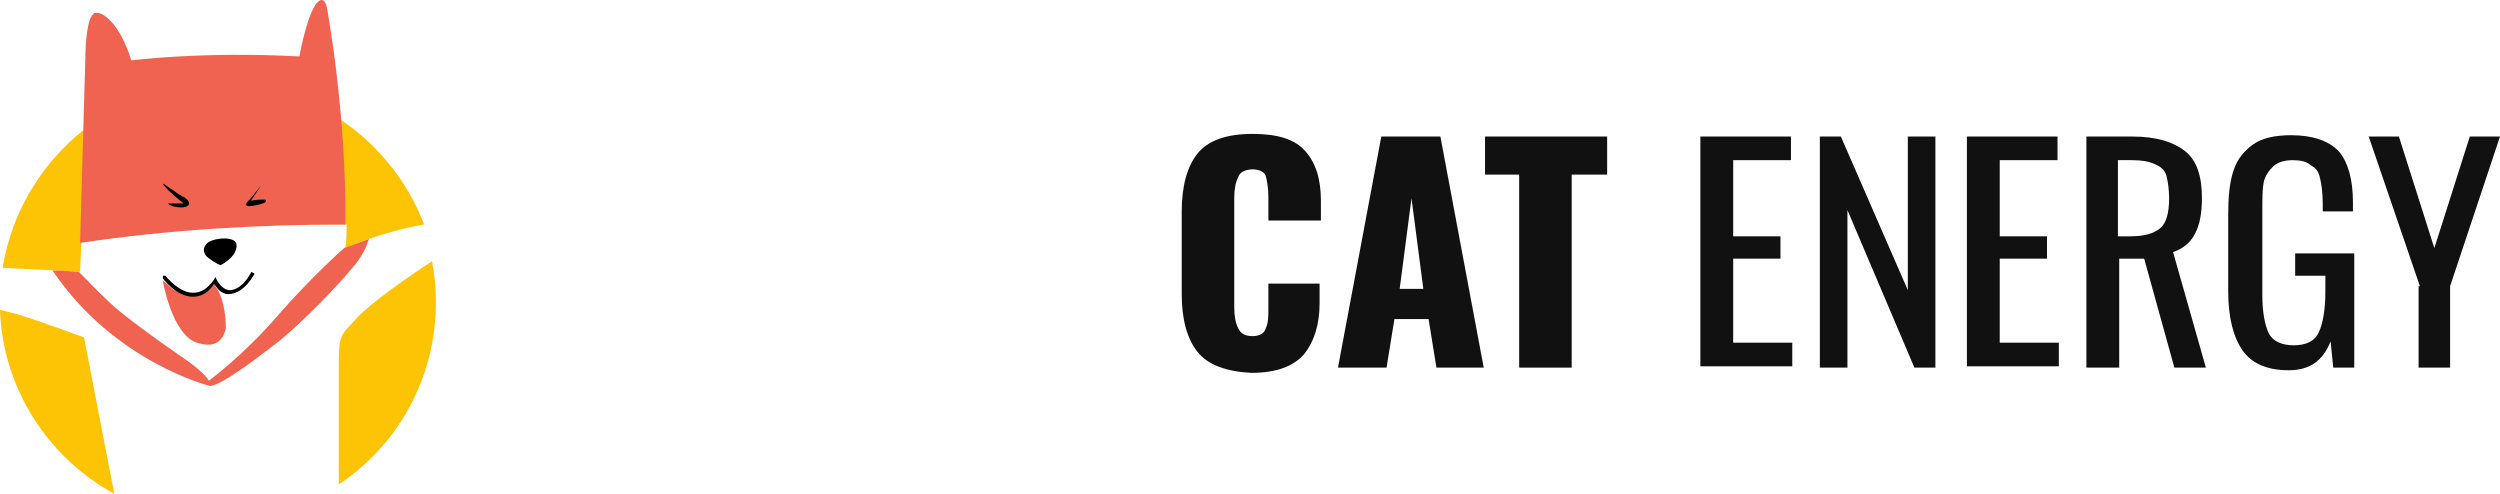
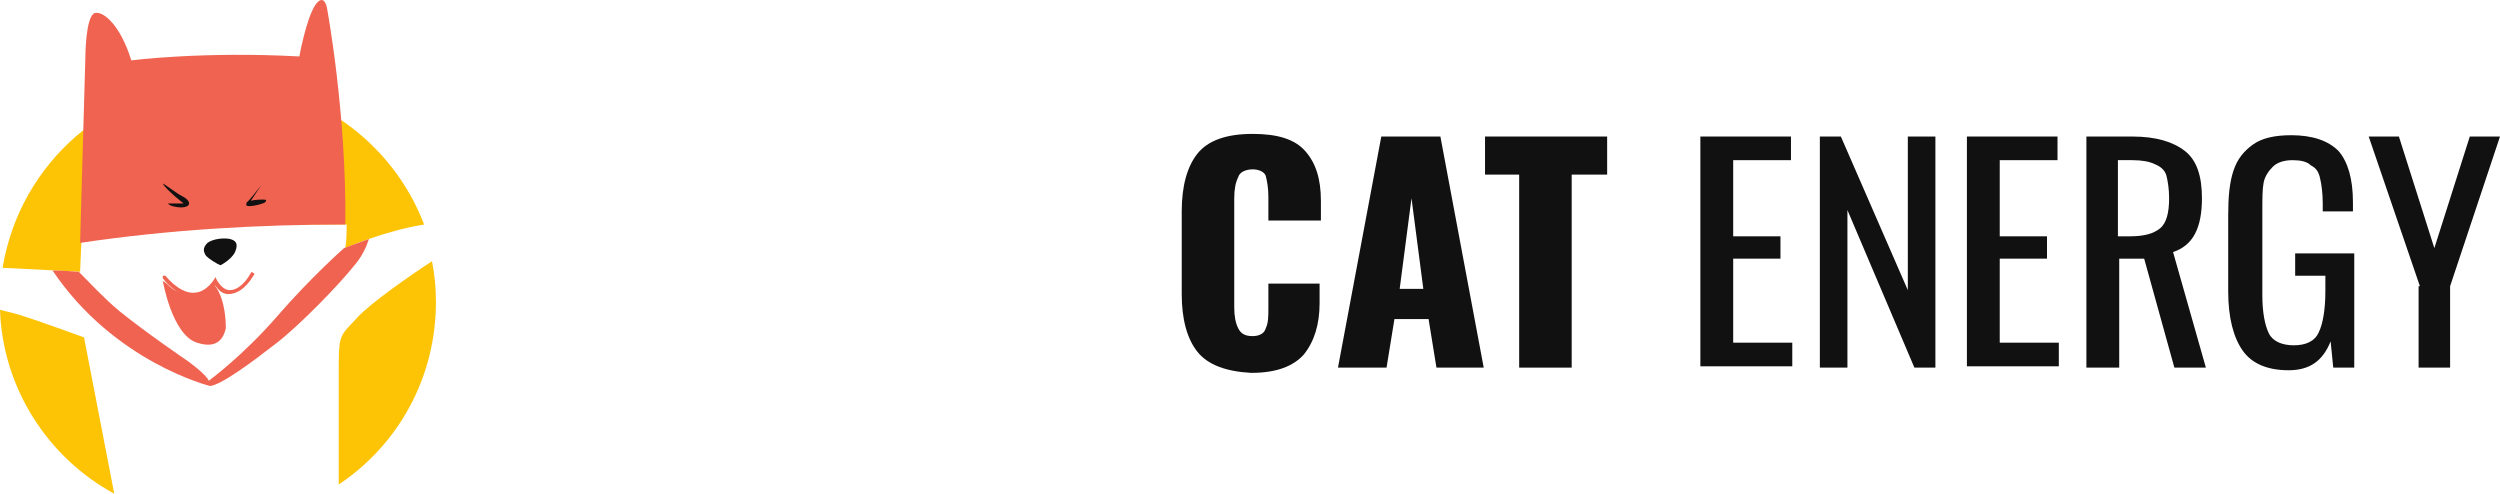
<svg xmlns="http://www.w3.org/2000/svg" version="1.1" id="Layer_2" x="0px" y="0px" viewBox="0 0.002 190.4 37.598" style="enable-background:new 0 0 33.3 37.6;">
-   <style type="text/css">
-     .st0 {
-       fill: #FDC305;
-     }
-     .st1 {
-       fill: #F06351;
-     }
-   </style>
  <g>
-     <path class="st0" d="M6.1,20.7l0.1-2.3c6.7-0.9,13.4-1.4,20.2-1.3c0,0.6,0,1.2-0.1,1.8c0,0,2.9-1.3,6-1.8     c-2.4-6.3-8.5-10.8-15.6-10.8c-8.3,0-15.2,6.1-16.5,14.1C2.4,20.5,6.1,20.7,6.1,20.7z" />
-     <path class="st0" d="M27.2,24.2c-1.2,1.3-1.4,1.2-1.4,3.5c0,0.9,0,4.9,0,9.2c4.5-3,7.4-8.1,7.4-13.9c0-1.1-0.1-2.1-0.3-3.1     C31.2,21,28.2,23.1,27.2,24.2z" />
-     <path class="st0" d="M6.4,25.7c0,0-3.8-1.4-5.2-1.8c-0.4-0.1-0.8-0.2-1.2-0.3c0.2,6,3.7,11.3,8.7,14L6.4,25.7z" />
+     <path fill="#FDC305" d="M6.1,20.7l0.1-2.3c6.7-0.9,13.4-1.4,20.2-1.3c0,0.6,0,1.2-0.1,1.8c0,0,2.9-1.3,6-1.8     c-2.4-6.3-8.5-10.8-15.6-10.8c-8.3,0-15.2,6.1-16.5,14.1C2.4,20.5,6.1,20.7,6.1,20.7z" />
+     <path fill="#FDC305" d="M27.2,24.2c-1.2,1.3-1.4,1.2-1.4,3.5c0,0.9,0,4.9,0,9.2c4.5-3,7.4-8.1,7.4-13.9c0-1.1-0.1-2.1-0.3-3.1     C31.2,21,28.2,23.1,27.2,24.2z" />
+     <path fill="#FDC305" d="M6.4,25.7c0,0-3.8-1.4-5.2-1.8c-0.4-0.1-0.8-0.2-1.2-0.3c0.2,6,3.7,11.3,8.7,14L6.4,25.7z" />
  </g>
-   <path class="st1" d="M26.3,17.1c0.1-8.5-1.4-16.5-1.4-16.5S24.7-0.6,24,0.4c-0.7,1.1-1.2,3.9-1.2,3.9c-7.4-0.4-12.8,0.3-12.8,0.3   C9.2,2,7.9,0.8,7.2,1C6.5,1.3,6.5,4.4,6.5,4.4L6.1,18.5C12.8,17.5,19.6,17.1,26.3,17.1z" />
-   <path d="M12.4,14c0-0.1,1,0.7,1.4,0.9c0.4,0.2,0.6,0.4,0.6,0.6c0,0.2-0.3,0.3-0.6,0.3s-0.9-0.1-1-0.3c0,0,0.6,0,0.9,0h0.3   C14.1,15.6,12.7,14.5,12.4,14z" />
-   <path d="M19.9,14.1c0,0-1,1.3-1.1,1.3c0,0.1-0.2,0.3,0.2,0.3s1.1-0.2,1.2-0.3c0.1-0.1,0.1-0.2-0.1-0.2c-0.2,0-0.7,0-1,0.1L19.9,14.1   C19.9,14.1,20,14,19.9,14.1z" />
-   <path d="M16.8,20.2c0,0,0.8-0.4,1.1-1c0.3-0.7,0-0.9-0.4-1c-0.5-0.1-1.3,0-1.7,0.3c-0.4,0.4-0.3,0.7-0.1,1   C15.9,19.7,16.5,20.1,16.8,20.2z" />
-   <path class="st1" d="M16.3,21.5c0,0-0.2,0.4-0.5,0.6c-0.2,0.2-0.6,0.4-1,0.4c-0.6,0-1.1-0.2-1.5-0.4c-0.2-0.1-0.4-0.3-0.5-0.4   c-0.2-0.2-0.4-0.3-0.4-0.3s0.7,4.1,2.6,4.7c1.8,0.6,2.1-0.7,2.2-1.1c0-0.3,0-2.1-0.8-3.2C16.5,21.4,16.4,21.6,16.3,21.5z" />
+   <path fill="#F06351" d="M26.3,17.1c0.1-8.5-1.4-16.5-1.4-16.5S24.7-0.6,24,0.4c-0.7,1.1-1.2,3.9-1.2,3.9c-7.4-0.4-12.8,0.3-12.8,0.3   C9.2,2,7.9,0.8,7.2,1C6.5,1.3,6.5,4.4,6.5,4.4L6.1,18.5C12.8,17.5,19.6,17.1,26.3,17.1z" />
+   <path fill="#111111" d="M12.4,14c0-0.1,1,0.7,1.4,0.9c0.4,0.2,0.6,0.4,0.6,0.6c0,0.2-0.3,0.3-0.6,0.3s-0.9-0.1-1-0.3c0,0,0.6,0,0.9,0h0.3   C14.1,15.6,12.7,14.5,12.4,14z" />
+   <path fill="#111111" d="M19.9,14.1c0,0-1,1.3-1.1,1.3c0,0.1-0.2,0.3,0.2,0.3s1.1-0.2,1.2-0.3c0.1-0.1,0.1-0.2-0.1-0.2c-0.2,0-0.7,0-1,0.1L19.9,14.1   C19.9,14.1,20,14,19.9,14.1z" />
+   <path fill="#111111" d="M16.8,20.2c0,0,0.8-0.4,1.1-1c0.3-0.7,0-0.9-0.4-1c-0.5-0.1-1.3,0-1.7,0.3c-0.4,0.4-0.3,0.7-0.1,1   C15.9,19.7,16.5,20.1,16.8,20.2z" />
+   <path fill="#F06351" d="M16.3,21.5c0,0-0.2,0.4-0.5,0.6c-0.2,0.2-0.6,0.4-1,0.4c-0.6,0-1.1-0.2-1.5-0.4c-0.2-0.1-0.4-0.3-0.5-0.4   c-0.2-0.2-0.4-0.3-0.4-0.3s0.7,4.1,2.6,4.7c1.8,0.6,2.1-0.7,2.2-1.1c0-0.3,0-2.1-0.8-3.2C16.5,21.4,16.4,21.6,16.3,21.5z" />
  <g>
-     <path d="M14.7,22.6C14.7,22.6,14.7,22.6,14.7,22.6c-1.3,0-2.3-1.4-2.3-1.4c0-0.1,0-0.2,0-0.2c0.1,0,0.2,0,0.2,0c0,0,1,1.3,2.1,1.3     c0,0,0,0,0,0c0.6,0,1.1-0.3,1.6-1l0.1-0.2l0.1,0.2c0,0,0.4,0.8,1,0.8c0.5,0,1.1-0.4,1.6-1.3c0-0.1,0.1-0.1,0.2,0     c0.1,0,0.1,0.1,0,0.2c-0.6,1-1.3,1.4-1.9,1.4c-0.6,0-0.9-0.5-1.1-0.8C15.9,22.3,15.3,22.6,14.7,22.6z" />
+     <path fill="#F06351" d="M14.7,22.6C14.7,22.6,14.7,22.6,14.7,22.6c-1.3,0-2.3-1.4-2.3-1.4c0-0.1,0-0.2,0-0.2c0.1,0,0.2,0,0.2,0c0,0,1,1.3,2.1,1.3     c0,0,0,0,0,0c0.6,0,1.1-0.3,1.6-1l0.1-0.2l0.1,0.2c0,0,0.4,0.8,1,0.8c0.5,0,1.1-0.4,1.6-1.3c0-0.1,0.1-0.1,0.2,0     c0.1,0,0.1,0.1,0,0.2c-0.6,1-1.3,1.4-1.9,1.4c-0.6,0-0.9-0.5-1.1-0.8C15.9,22.3,15.3,22.6,14.7,22.6z" />
  </g>
-   <path class="st1" d="M26.2,18.9c0,0-2.5,2.2-5.1,5.2S15.9,29,15.9,29c-0.2-0.5-1.6-1.5-1.6-1.5s-3.1-2.1-5.2-3.8   c-1.2-1-2.3-2.2-3.1-3c-0.3,0-1.1-0.1-2-0.1c4.7,7,12,8.8,12,8.8c0.9-0.1,3.3-1.9,5.1-3.3c1.8-1.4,4.8-4.5,5.9-5.9   c0.6-0.7,0.9-1.4,1.1-2C27,18.6,26.2,18.9,26.2,18.9z" />
+   <path fill="#F06351" d="M26.2,18.9c0,0-2.5,2.2-5.1,5.2S15.9,29,15.9,29c-0.2-0.5-1.6-1.5-1.6-1.5s-3.1-2.1-5.2-3.8   c-1.2-1-2.3-2.2-3.1-3c-0.3,0-1.1-0.1-2-0.1c4.7,7,12,8.8,12,8.8c0.9-0.1,3.3-1.9,5.1-3.3c1.8-1.4,4.8-4.5,5.9-5.9   c0.6-0.7,0.9-1.4,1.1-2C27,18.6,26.2,18.9,26.2,18.9z" />
  <g transform="matrix(1, 0, 0, 1, 90, 10.2)">
-     <path class="st0" d="M1.2,16.6c-0.8-1-1.2-2.5-1.2-4.4V5.9c0-1.9,0.4-3.4,1.2-4.4C2,0.5,3.4,0,5.4,0c1.9,0,3.2,0.4,4,1.3     c0.8,0.9,1.2,2.1,1.2,3.8v1.5H6.6V4.8c0-0.7-0.1-1.2-0.2-1.6C6.3,2.9,5.9,2.7,5.4,2.7S4.4,2.9,4.3,3.3C4.1,3.7,4,4.2,4,4.9v8.3     c0,0.7,0.1,1.2,0.3,1.6c0.2,0.4,0.5,0.6,1.1,0.6c0.5,0,0.9-0.2,1-0.6c0.2-0.4,0.2-0.9,0.2-1.6v-1.8h3.9v1.5c0,1.6-0.4,2.9-1.2,3.9     c-0.8,0.9-2.1,1.4-4,1.4C3.4,18.1,2,17.6,1.2,16.6z" style="fill: rgb(17, 17, 17);" />
-     <path class="st0" d="M15.2,0.2h4.5L23,17.8h-3.6l-0.6-3.7h-2.6l-0.6,3.7h-3.7L15.2,0.2z M18.4,11.8l-0.9-6.9l-0.9,6.9H18.4z" style="fill: rgb(17, 17, 17);" />
-     <path class="st0" d="M25.8,3.1h-2.7V0.2h9.3v2.9h-2.7v14.7h-4V3.1z" style="fill: rgb(17, 17, 17);" />
-     <path class="st0" d="M39.5,0.2h6.9v1.8H42v5.8h3.6v1.7H42v6.4h4.5v1.8h-7V0.2z" style="fill: rgb(17, 17, 17);" />
-     <path class="st0" d="M48.5,0.2h1.7l5.1,11.7V0.2h2.1v17.6h-1.6l-5.1-12v12h-2.1V0.2z" style="fill: rgb(17, 17, 17);" />
-     <path class="st0" d="M59.8,0.2h6.9v1.8h-4.4v5.8h3.6v1.7h-3.6v6.4h4.5v1.8h-7V0.2z" style="fill: rgb(17, 17, 17);" />
-     <path class="st0" d="M68.8,0.2h3.6c1.8,0,3.1,0.4,4,1.1s1.3,1.9,1.3,3.6c0,2.3-0.7,3.6-2.2,4.1l2.5,8.8h-2.4l-2.3-8.3h-1.9v8.3     h-2.5V0.2z M72.2,7.8c1.1,0,1.8-0.2,2.3-0.6C75,6.8,75.2,6,75.2,4.9c0-0.7-0.1-1.3-0.2-1.7s-0.4-0.7-0.9-0.9     c-0.4-0.2-1-0.3-1.7-0.3h-1.1v5.8H72.2z" style="fill: rgb(17, 17, 17);" />
-     <path class="st0" d="M80.8,16.5c-0.7-1-1.1-2.5-1.1-4.5V6.2c0-1.4,0.1-2.5,0.4-3.4c0.3-0.9,0.8-1.5,1.5-2c0.7-0.5,1.7-0.7,2.9-0.7     c1.6,0,2.8,0.4,3.6,1.2c0.7,0.8,1.1,2.1,1.1,3.9v0.7h-2.3V5.3c0-0.8-0.1-1.5-0.2-1.9c-0.1-0.5-0.3-0.8-0.7-1     C85.7,2.1,85.2,2,84.6,2c-0.7,0-1.2,0.2-1.5,0.5c-0.3,0.3-0.6,0.7-0.7,1.2c-0.1,0.5-0.1,1.2-0.1,2.1v6.5c0,1.3,0.2,2.3,0.5,2.9     c0.3,0.6,1,0.9,1.9,0.9c0.9,0,1.6-0.3,1.9-1c0.3-0.6,0.5-1.7,0.5-3.1v-1.2h-2.3V9.1h4.5v8.7h-1.6l-0.2-2c-0.6,1.5-1.6,2.2-3.2,2.2     C82.7,18,81.5,17.5,80.8,16.5z" style="fill: rgb(17, 17, 17);" />
-     <path class="st0" d="M94.3,11.6L90.4,0.2h2.3l2.7,8.5l2.7-8.5h2.3l-3.8,11.4v6.2h-2.4V11.6z" style="fill: rgb(17, 17, 17);" />
+     <path fill="#111111" d="M1.2,16.6c-0.8-1-1.2-2.5-1.2-4.4V5.9c0-1.9,0.4-3.4,1.2-4.4C2,0.5,3.4,0,5.4,0c1.9,0,3.2,0.4,4,1.3     c0.8,0.9,1.2,2.1,1.2,3.8v1.5H6.6V4.8c0-0.7-0.1-1.2-0.2-1.6C6.3,2.9,5.9,2.7,5.4,2.7S4.4,2.9,4.3,3.3C4.1,3.7,4,4.2,4,4.9v8.3     c0,0.7,0.1,1.2,0.3,1.6c0.2,0.4,0.5,0.6,1.1,0.6c0.5,0,0.9-0.2,1-0.6c0.2-0.4,0.2-0.9,0.2-1.6v-1.8h3.9v1.5c0,1.6-0.4,2.9-1.2,3.9     c-0.8,0.9-2.1,1.4-4,1.4C3.4,18.1,2,17.6,1.2,16.6z" style="fill=rgb(17, 17, 17);" />
+     <path fill="#111111" d="M15.2,0.2h4.5L23,17.8h-3.6l-0.6-3.7h-2.6l-0.6,3.7h-3.7L15.2,0.2z M18.4,11.8l-0.9-6.9l-0.9,6.9H18.4z" style="fill=rgb(17, 17, 17);" />
+     <path fill="#111111" d="M25.8,3.1h-2.7V0.2h9.3v2.9h-2.7v14.7h-4V3.1z" style="fill=rgb(17, 17, 17);" />
+     <path fill="#111111" d="M39.5,0.2h6.9v1.8H42v5.8h3.6v1.7H42v6.4h4.5v1.8h-7V0.2z" style="fill=rgb(17, 17, 17);" />
+     <path fill="#111111" d="M48.5,0.2h1.7l5.1,11.7V0.2h2.1v17.6h-1.6l-5.1-12v12h-2.1V0.2z" style="fill=rgb(17, 17, 17);" />
+     <path fill="#111111" d="M59.8,0.2h6.9v1.8h-4.4v5.8h3.6v1.7h-3.6v6.4h4.5v1.8h-7V0.2z" style="fill=rgb(17, 17, 17);" />
+     <path fill="#111111" d="M68.8,0.2h3.6c1.8,0,3.1,0.4,4,1.1s1.3,1.9,1.3,3.6c0,2.3-0.7,3.6-2.2,4.1l2.5,8.8h-2.4l-2.3-8.3h-1.9v8.3     h-2.5V0.2z M72.2,7.8c1.1,0,1.8-0.2,2.3-0.6C75,6.8,75.2,6,75.2,4.9c0-0.7-0.1-1.3-0.2-1.7s-0.4-0.7-0.9-0.9     c-0.4-0.2-1-0.3-1.7-0.3h-1.1v5.8H72.2z" style="fill=rgb(17, 17, 17);" />
+     <path fill="#111111" d="M80.8,16.5c-0.7-1-1.1-2.5-1.1-4.5V6.2c0-1.4,0.1-2.5,0.4-3.4c0.3-0.9,0.8-1.5,1.5-2c0.7-0.5,1.7-0.7,2.9-0.7     c1.6,0,2.8,0.4,3.6,1.2c0.7,0.8,1.1,2.1,1.1,3.9v0.7h-2.3V5.3c0-0.8-0.1-1.5-0.2-1.9c-0.1-0.5-0.3-0.8-0.7-1     C85.7,2.1,85.2,2,84.6,2c-0.7,0-1.2,0.2-1.5,0.5c-0.3,0.3-0.6,0.7-0.7,1.2c-0.1,0.5-0.1,1.2-0.1,2.1v6.5c0,1.3,0.2,2.3,0.5,2.9     c0.3,0.6,1,0.9,1.9,0.9c0.9,0,1.6-0.3,1.9-1c0.3-0.6,0.5-1.7,0.5-3.1v-1.2h-2.3V9.1h4.5v8.7h-1.6l-0.2-2c-0.6,1.5-1.6,2.2-3.2,2.2     C82.7,18,81.5,17.5,80.8,16.5z" style="fill=rgb(17, 17, 17);" />
+     <path fill="#111111" d="M94.3,11.6L90.4,0.2h2.3l2.7,8.5l2.7-8.5h2.3l-3.8,11.4v6.2h-2.4V11.6z" style="fill=rgb(17, 17, 17);" />
  </g>
</svg>
